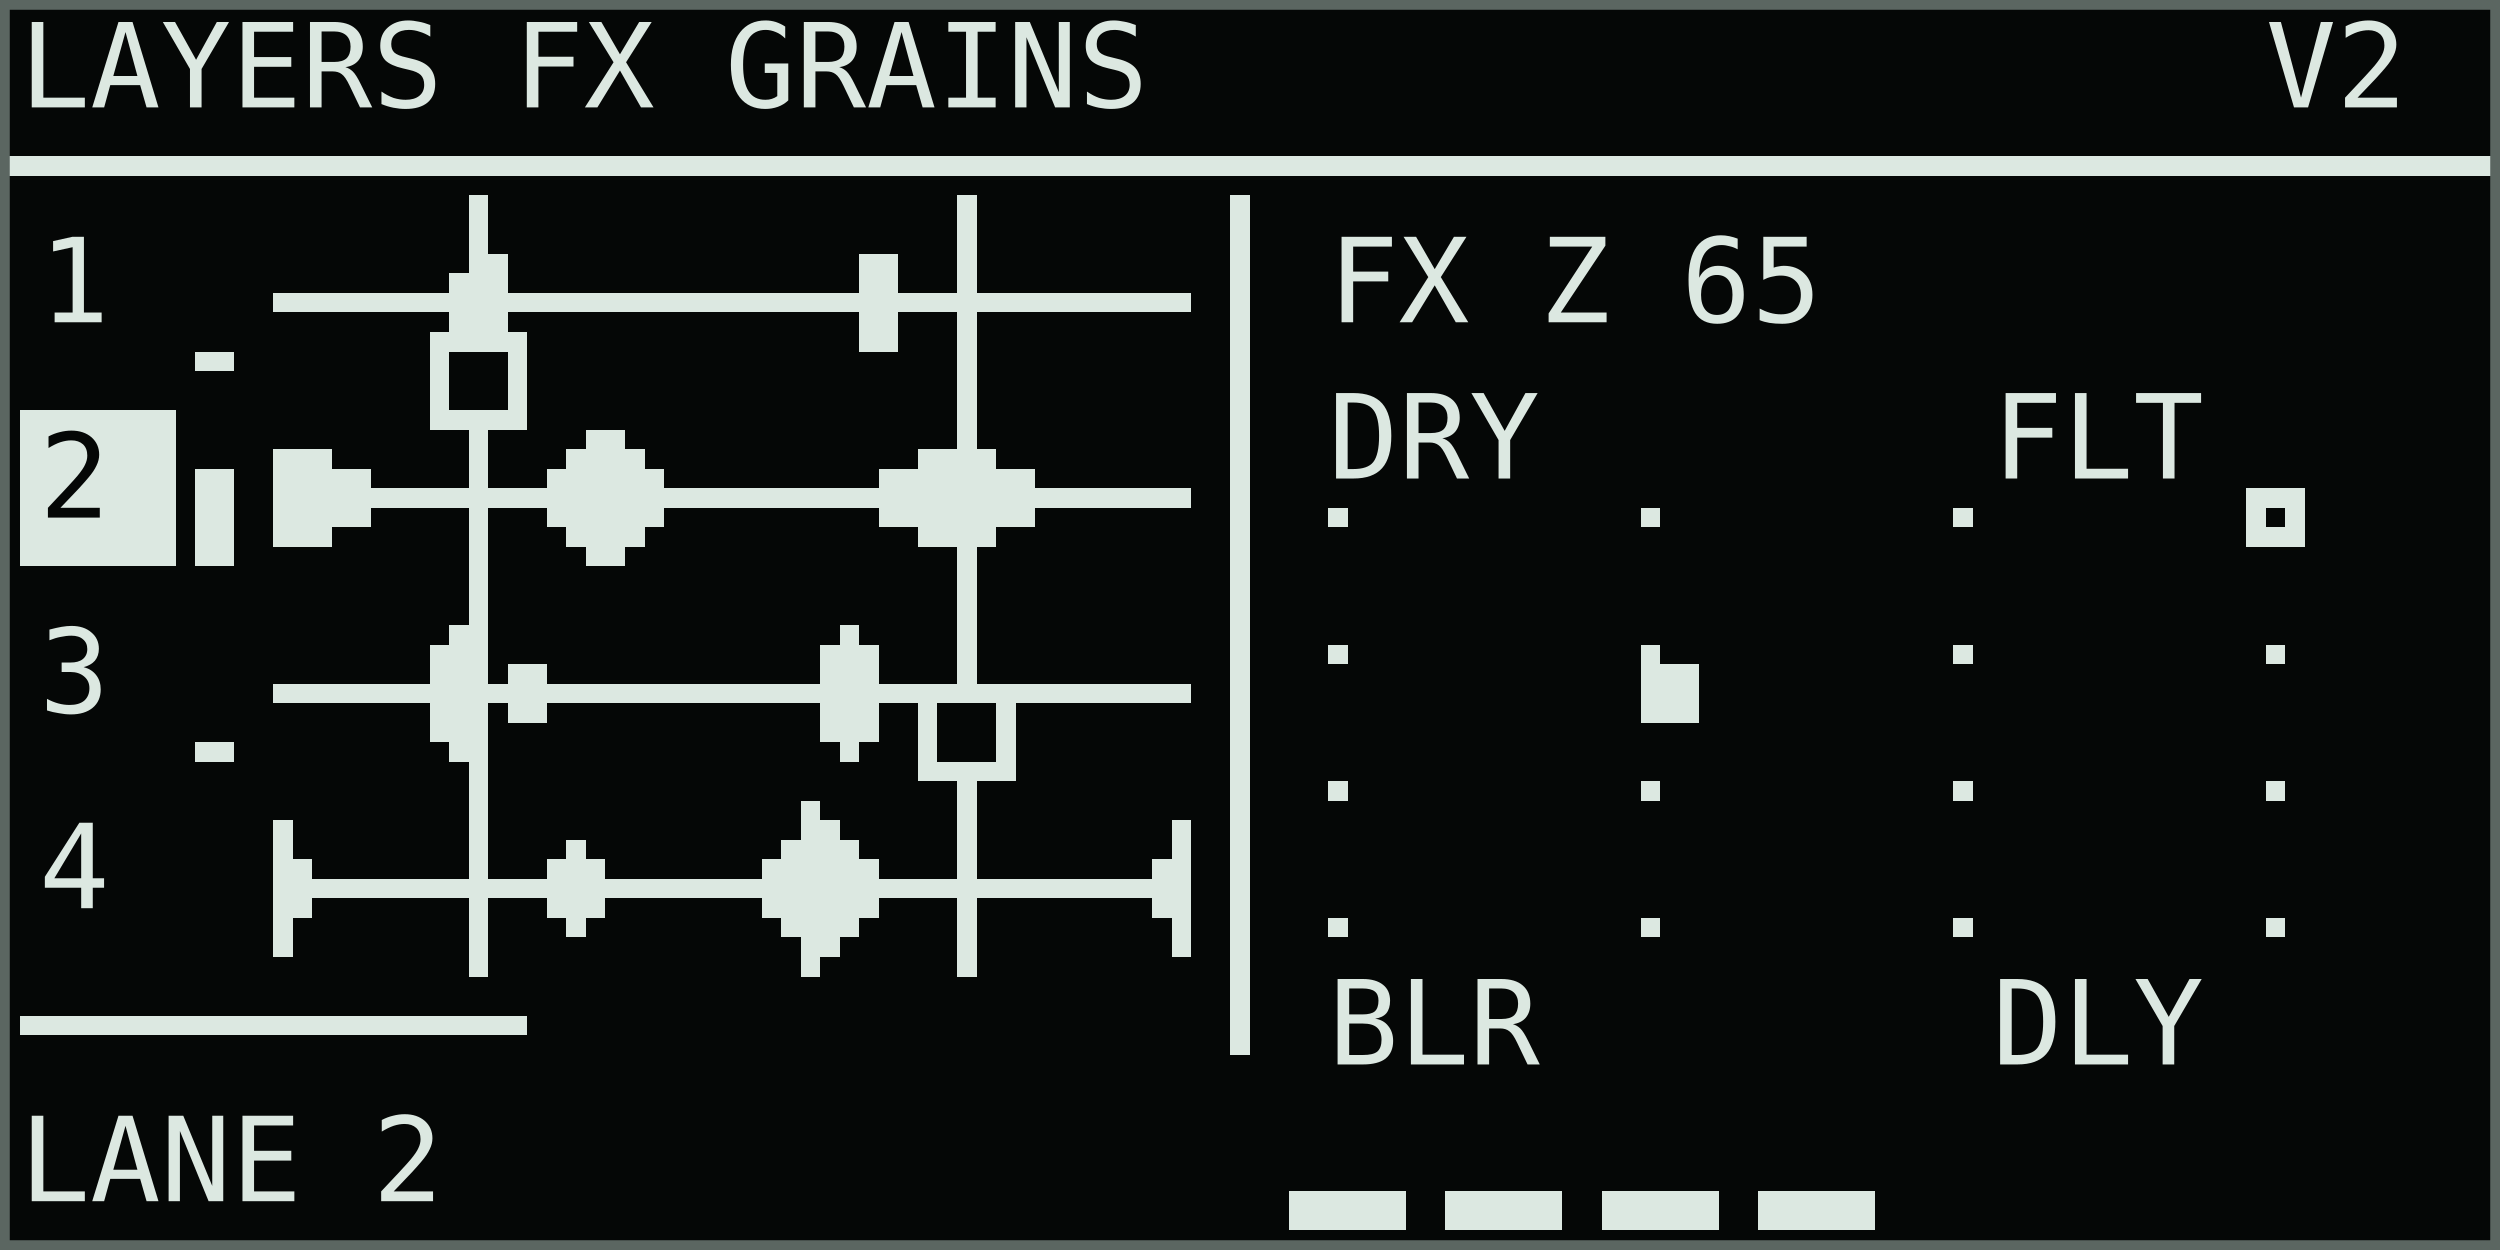
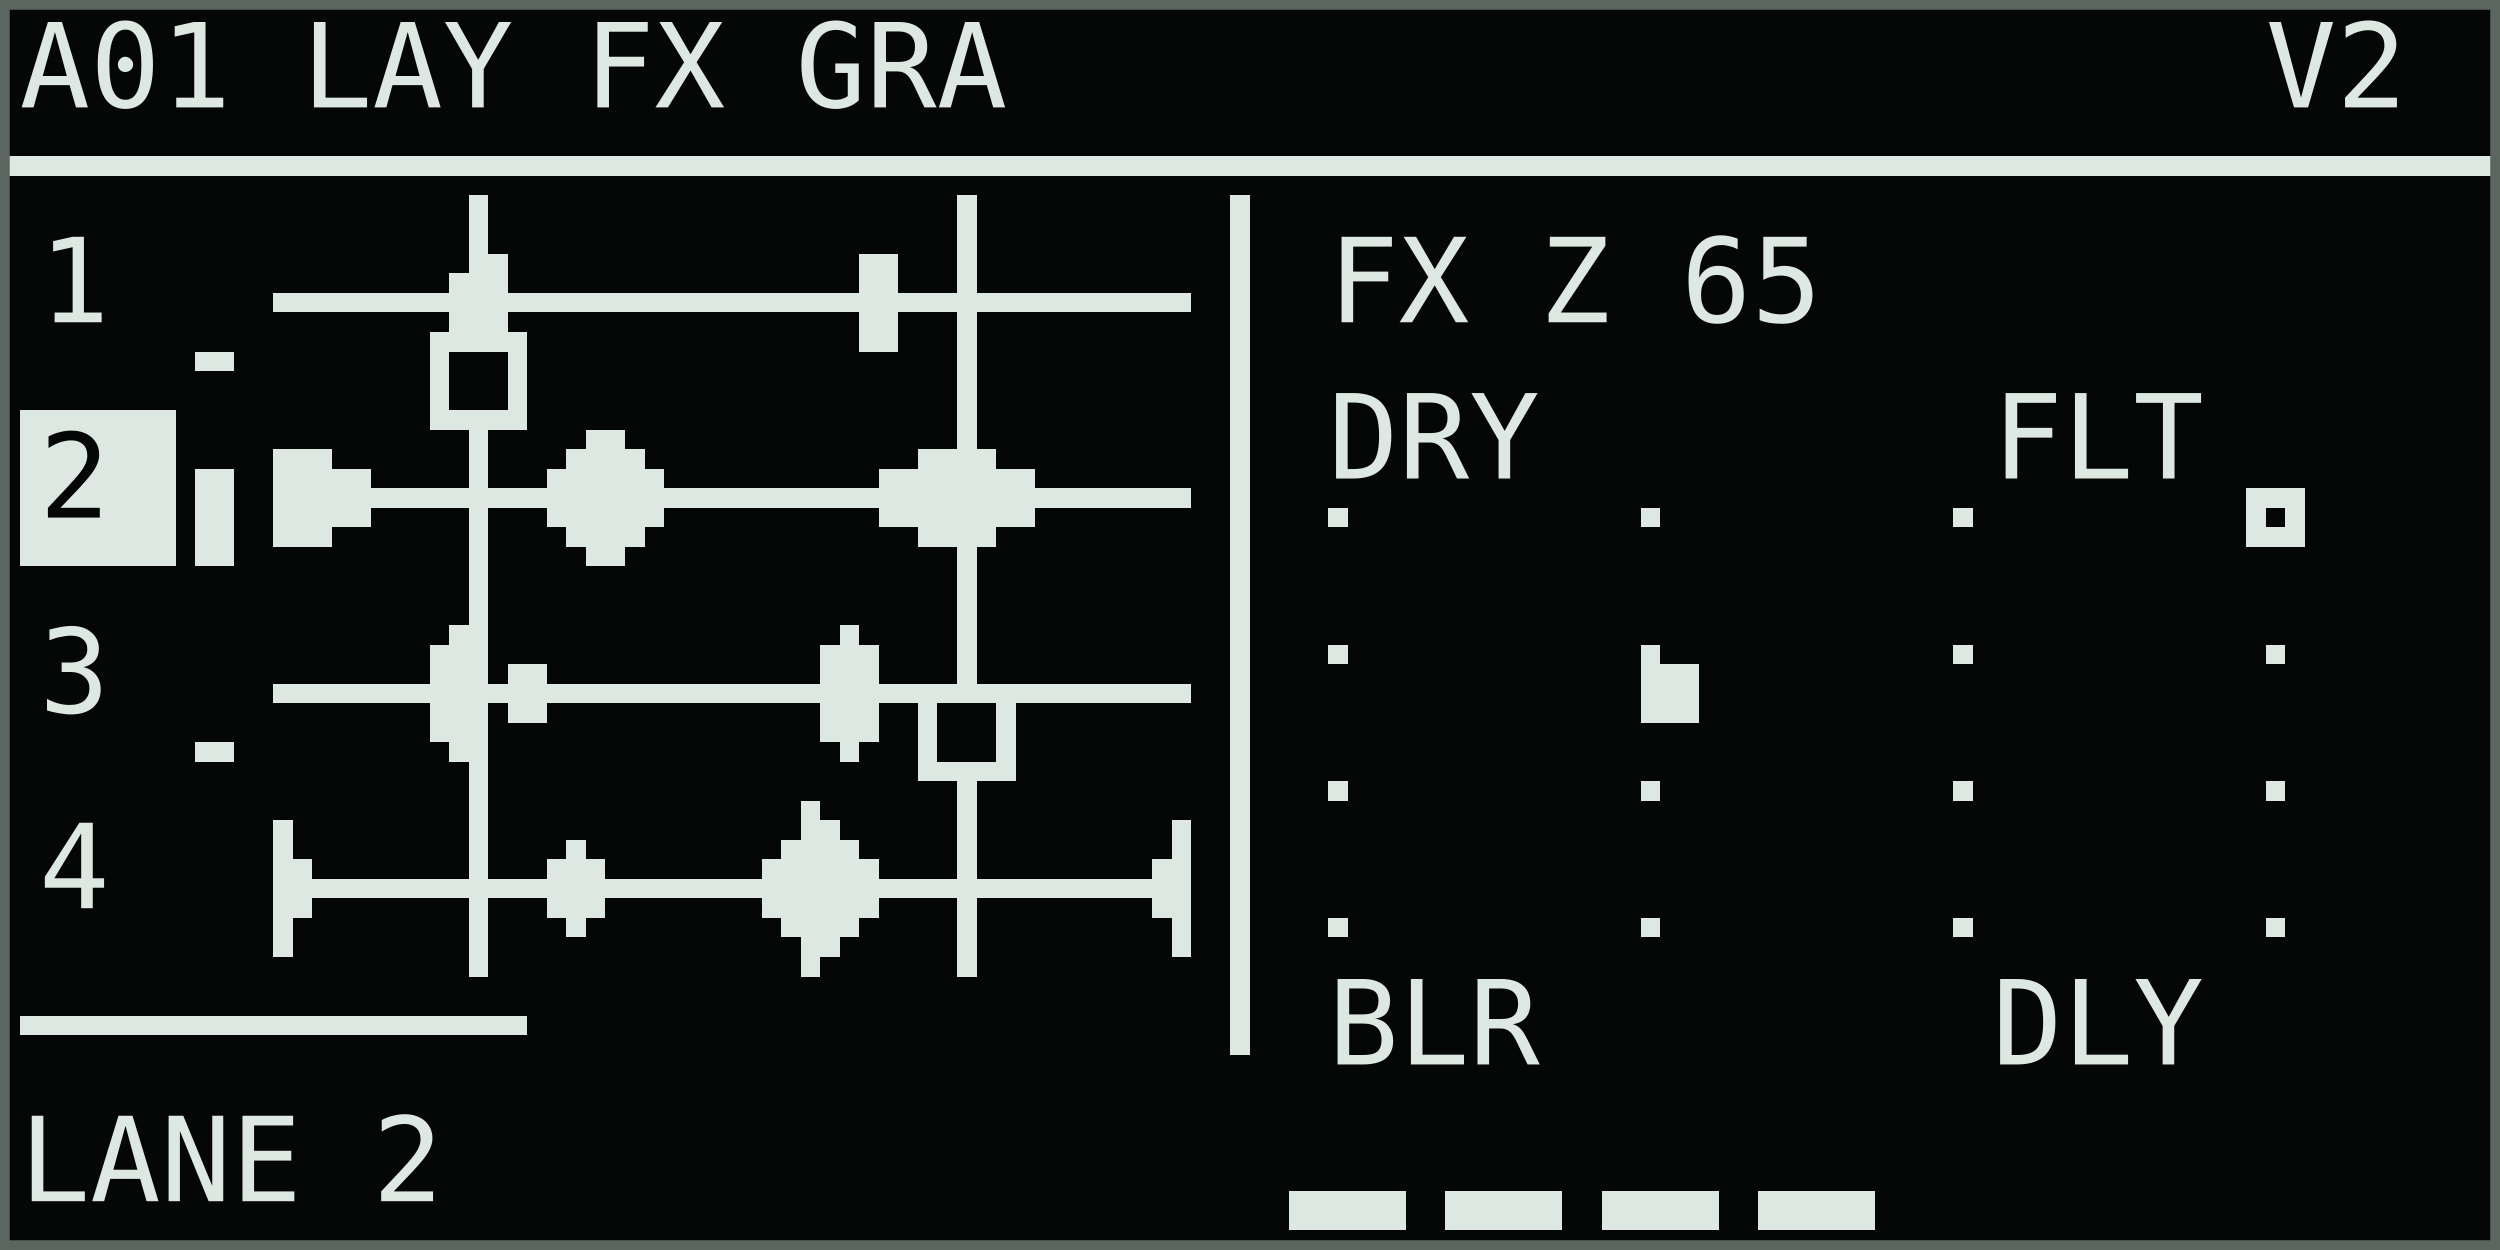
<svg xmlns="http://www.w3.org/2000/svg" width="768" height="384" viewBox="0 0 128 64" role="img" aria-labelledby="title desc">
  <rect width="128" height="64" fill="#050706" />
  <g shape-rendering="crispEdges" font-family="DejaVu Sans Mono, IBM Plex Mono, monospace" font-size="6" font-style="normal" font-weight="400" text-rendering="geometricPrecision">
    <rect x="63" y="10" width="1" height="44" fill="#dce8e1" />
    <rect x="0" y="0" width="128" height="10" fill="#050706" />
-     <text x="1" y="5.5" fill="#dce8e1">LAYERS FX GRAINS</text>
+     <text x="1" y="5.5" fill="#dce8e1">A01 LAY FX GRA</text>
    <text x="116" y="5.5" fill="#dce8e1">V2</text>
    <rect x="0" y="8" width="128" height="1" fill="#dce8e1" />
    <rect x="0" y="10" width="12" height="40" fill="#050706" />
    <text x="2" y="16.5" fill="#dce8e1">1</text>
    <rect x="10" y="18" width="2" height="1" fill="#dce8e1" />
    <rect x="1" y="21" width="8" height="8" fill="#dce8e1" />
    <text x="2" y="26.5" fill="#050706">2</text>
    <rect x="10" y="24" width="2" height="5" fill="#dce8e1" />
    <text x="2" y="36.5" fill="#dce8e1">3</text>
    <rect x="10" y="38" width="2" height="1" fill="#dce8e1" />
    <text x="2" y="46.5" fill="#dce8e1">4</text>
    <rect x="14" y="15" width="1" height="1" fill="#dce8e1" />
    <rect x="14" y="23" width="1" height="5" fill="#dce8e1" />
    <rect x="14" y="35" width="1" height="1" fill="#dce8e1" />
    <rect x="14" y="42" width="1" height="7" fill="#dce8e1" />
    <rect x="15" y="15" width="1" height="1" fill="#dce8e1" />
    <rect x="15" y="23" width="1" height="5" fill="#dce8e1" />
    <rect x="15" y="35" width="1" height="1" fill="#dce8e1" />
    <rect x="15" y="44" width="1" height="3" fill="#dce8e1" />
    <rect x="16" y="15" width="1" height="1" fill="#dce8e1" />
    <rect x="16" y="23" width="1" height="5" fill="#dce8e1" />
    <rect x="16" y="35" width="1" height="1" fill="#dce8e1" />
    <rect x="16" y="45" width="1" height="1" fill="#dce8e1" />
    <rect x="17" y="15" width="1" height="1" fill="#dce8e1" />
    <rect x="17" y="24" width="1" height="3" fill="#dce8e1" />
    <rect x="17" y="35" width="1" height="1" fill="#dce8e1" />
    <rect x="17" y="45" width="1" height="1" fill="#dce8e1" />
    <rect x="18" y="15" width="1" height="1" fill="#dce8e1" />
    <rect x="18" y="24" width="1" height="3" fill="#dce8e1" />
    <rect x="18" y="35" width="1" height="1" fill="#dce8e1" />
    <rect x="18" y="45" width="1" height="1" fill="#dce8e1" />
    <rect x="19" y="15" width="1" height="1" fill="#dce8e1" />
    <rect x="19" y="25" width="1" height="1" fill="#dce8e1" />
    <rect x="19" y="35" width="1" height="1" fill="#dce8e1" />
    <rect x="19" y="45" width="1" height="1" fill="#dce8e1" />
    <rect x="20" y="15" width="1" height="1" fill="#dce8e1" />
    <rect x="20" y="25" width="1" height="1" fill="#dce8e1" />
    <rect x="20" y="35" width="1" height="1" fill="#dce8e1" />
    <rect x="20" y="45" width="1" height="1" fill="#dce8e1" />
    <rect x="21" y="15" width="1" height="1" fill="#dce8e1" />
    <rect x="21" y="25" width="1" height="1" fill="#dce8e1" />
    <rect x="21" y="35" width="1" height="1" fill="#dce8e1" />
    <rect x="21" y="45" width="1" height="1" fill="#dce8e1" />
    <rect x="22" y="15" width="1" height="1" fill="#dce8e1" />
    <rect x="22" y="17" width="1" height="5" fill="#dce8e1" />
    <rect x="22" y="25" width="1" height="1" fill="#dce8e1" />
    <rect x="22" y="33" width="1" height="5" fill="#dce8e1" />
    <rect x="22" y="45" width="1" height="1" fill="#dce8e1" />
    <rect x="23" y="14" width="1" height="4" fill="#dce8e1" />
    <rect x="23" y="21" width="1" height="1" fill="#dce8e1" />
    <rect x="23" y="25" width="1" height="1" fill="#dce8e1" />
    <rect x="23" y="32" width="1" height="7" fill="#dce8e1" />
    <rect x="23" y="45" width="1" height="1" fill="#dce8e1" />
    <rect x="24" y="10" width="1" height="8" fill="#dce8e1" />
    <rect x="24" y="21" width="1" height="29" fill="#dce8e1" />
    <rect x="25" y="13" width="1" height="5" fill="#dce8e1" />
    <rect x="25" y="21" width="1" height="1" fill="#dce8e1" />
    <rect x="25" y="25" width="1" height="1" fill="#dce8e1" />
    <rect x="25" y="35" width="1" height="1" fill="#dce8e1" />
    <rect x="25" y="45" width="1" height="1" fill="#dce8e1" />
    <rect x="26" y="15" width="1" height="1" fill="#dce8e1" />
    <rect x="26" y="17" width="1" height="5" fill="#dce8e1" />
    <rect x="26" y="25" width="1" height="1" fill="#dce8e1" />
    <rect x="26" y="34" width="1" height="3" fill="#dce8e1" />
    <rect x="26" y="45" width="1" height="1" fill="#dce8e1" />
    <rect x="27" y="15" width="1" height="1" fill="#dce8e1" />
    <rect x="27" y="25" width="1" height="1" fill="#dce8e1" />
    <rect x="27" y="34" width="1" height="3" fill="#dce8e1" />
    <rect x="27" y="45" width="1" height="1" fill="#dce8e1" />
    <rect x="28" y="15" width="1" height="1" fill="#dce8e1" />
    <rect x="28" y="24" width="1" height="3" fill="#dce8e1" />
    <rect x="28" y="35" width="1" height="1" fill="#dce8e1" />
    <rect x="28" y="44" width="1" height="3" fill="#dce8e1" />
    <rect x="29" y="15" width="1" height="1" fill="#dce8e1" />
    <rect x="29" y="23" width="1" height="5" fill="#dce8e1" />
    <rect x="29" y="35" width="1" height="1" fill="#dce8e1" />
    <rect x="29" y="43" width="1" height="5" fill="#dce8e1" />
    <rect x="30" y="15" width="1" height="1" fill="#dce8e1" />
    <rect x="30" y="22" width="1" height="7" fill="#dce8e1" />
    <rect x="30" y="35" width="1" height="1" fill="#dce8e1" />
    <rect x="30" y="44" width="1" height="3" fill="#dce8e1" />
    <rect x="31" y="15" width="1" height="1" fill="#dce8e1" />
    <rect x="31" y="22" width="1" height="7" fill="#dce8e1" />
    <rect x="31" y="35" width="1" height="1" fill="#dce8e1" />
    <rect x="31" y="45" width="1" height="1" fill="#dce8e1" />
    <rect x="32" y="15" width="1" height="1" fill="#dce8e1" />
    <rect x="32" y="23" width="1" height="5" fill="#dce8e1" />
    <rect x="32" y="35" width="1" height="1" fill="#dce8e1" />
    <rect x="32" y="45" width="1" height="1" fill="#dce8e1" />
    <rect x="33" y="15" width="1" height="1" fill="#dce8e1" />
    <rect x="33" y="24" width="1" height="3" fill="#dce8e1" />
    <rect x="33" y="35" width="1" height="1" fill="#dce8e1" />
    <rect x="33" y="45" width="1" height="1" fill="#dce8e1" />
    <rect x="34" y="15" width="1" height="1" fill="#dce8e1" />
    <rect x="34" y="25" width="1" height="1" fill="#dce8e1" />
    <rect x="34" y="35" width="1" height="1" fill="#dce8e1" />
    <rect x="34" y="45" width="1" height="1" fill="#dce8e1" />
    <rect x="35" y="15" width="1" height="1" fill="#dce8e1" />
    <rect x="35" y="25" width="1" height="1" fill="#dce8e1" />
    <rect x="35" y="35" width="1" height="1" fill="#dce8e1" />
    <rect x="35" y="45" width="1" height="1" fill="#dce8e1" />
    <rect x="36" y="15" width="1" height="1" fill="#dce8e1" />
    <rect x="36" y="25" width="1" height="1" fill="#dce8e1" />
    <rect x="36" y="35" width="1" height="1" fill="#dce8e1" />
    <rect x="36" y="45" width="1" height="1" fill="#dce8e1" />
    <rect x="37" y="15" width="1" height="1" fill="#dce8e1" />
    <rect x="37" y="25" width="1" height="1" fill="#dce8e1" />
    <rect x="37" y="35" width="1" height="1" fill="#dce8e1" />
    <rect x="37" y="45" width="1" height="1" fill="#dce8e1" />
    <rect x="38" y="15" width="1" height="1" fill="#dce8e1" />
    <rect x="38" y="25" width="1" height="1" fill="#dce8e1" />
    <rect x="38" y="35" width="1" height="1" fill="#dce8e1" />
    <rect x="38" y="45" width="1" height="1" fill="#dce8e1" />
    <rect x="39" y="15" width="1" height="1" fill="#dce8e1" />
    <rect x="39" y="25" width="1" height="1" fill="#dce8e1" />
    <rect x="39" y="35" width="1" height="1" fill="#dce8e1" />
    <rect x="39" y="44" width="1" height="3" fill="#dce8e1" />
    <rect x="40" y="15" width="1" height="1" fill="#dce8e1" />
    <rect x="40" y="25" width="1" height="1" fill="#dce8e1" />
    <rect x="40" y="35" width="1" height="1" fill="#dce8e1" />
    <rect x="40" y="43" width="1" height="5" fill="#dce8e1" />
    <rect x="41" y="15" width="1" height="1" fill="#dce8e1" />
    <rect x="41" y="25" width="1" height="1" fill="#dce8e1" />
    <rect x="41" y="35" width="1" height="1" fill="#dce8e1" />
    <rect x="41" y="41" width="1" height="9" fill="#dce8e1" />
    <rect x="42" y="15" width="1" height="1" fill="#dce8e1" />
    <rect x="42" y="25" width="1" height="1" fill="#dce8e1" />
    <rect x="42" y="33" width="1" height="5" fill="#dce8e1" />
    <rect x="42" y="42" width="1" height="7" fill="#dce8e1" />
    <rect x="43" y="15" width="1" height="1" fill="#dce8e1" />
    <rect x="43" y="25" width="1" height="1" fill="#dce8e1" />
    <rect x="43" y="32" width="1" height="7" fill="#dce8e1" />
    <rect x="43" y="43" width="1" height="5" fill="#dce8e1" />
    <rect x="44" y="13" width="1" height="5" fill="#dce8e1" />
    <rect x="44" y="25" width="1" height="1" fill="#dce8e1" />
    <rect x="44" y="33" width="1" height="5" fill="#dce8e1" />
    <rect x="44" y="44" width="1" height="3" fill="#dce8e1" />
    <rect x="45" y="13" width="1" height="5" fill="#dce8e1" />
    <rect x="45" y="24" width="1" height="3" fill="#dce8e1" />
    <rect x="45" y="35" width="1" height="1" fill="#dce8e1" />
    <rect x="45" y="45" width="1" height="1" fill="#dce8e1" />
    <rect x="46" y="15" width="1" height="1" fill="#dce8e1" />
    <rect x="46" y="24" width="1" height="3" fill="#dce8e1" />
    <rect x="46" y="35" width="1" height="1" fill="#dce8e1" />
    <rect x="46" y="45" width="1" height="1" fill="#dce8e1" />
    <rect x="47" y="15" width="1" height="1" fill="#dce8e1" />
    <rect x="47" y="23" width="1" height="5" fill="#dce8e1" />
    <rect x="47" y="35" width="1" height="5" fill="#dce8e1" />
    <rect x="47" y="45" width="1" height="1" fill="#dce8e1" />
    <rect x="48" y="15" width="1" height="1" fill="#dce8e1" />
    <rect x="48" y="23" width="1" height="5" fill="#dce8e1" />
    <rect x="48" y="35" width="1" height="1" fill="#dce8e1" />
    <rect x="48" y="39" width="1" height="1" fill="#dce8e1" />
    <rect x="48" y="45" width="1" height="1" fill="#dce8e1" />
    <rect x="49" y="10" width="1" height="26" fill="#dce8e1" />
    <rect x="49" y="39" width="1" height="11" fill="#dce8e1" />
    <rect x="50" y="15" width="1" height="1" fill="#dce8e1" />
    <rect x="50" y="23" width="1" height="5" fill="#dce8e1" />
    <rect x="50" y="35" width="1" height="1" fill="#dce8e1" />
    <rect x="50" y="39" width="1" height="1" fill="#dce8e1" />
    <rect x="50" y="45" width="1" height="1" fill="#dce8e1" />
    <rect x="51" y="15" width="1" height="1" fill="#dce8e1" />
    <rect x="51" y="24" width="1" height="3" fill="#dce8e1" />
    <rect x="51" y="35" width="1" height="5" fill="#dce8e1" />
    <rect x="51" y="45" width="1" height="1" fill="#dce8e1" />
    <rect x="52" y="15" width="1" height="1" fill="#dce8e1" />
    <rect x="52" y="24" width="1" height="3" fill="#dce8e1" />
    <rect x="52" y="35" width="1" height="1" fill="#dce8e1" />
    <rect x="52" y="45" width="1" height="1" fill="#dce8e1" />
    <rect x="53" y="15" width="1" height="1" fill="#dce8e1" />
    <rect x="53" y="25" width="1" height="1" fill="#dce8e1" />
    <rect x="53" y="35" width="1" height="1" fill="#dce8e1" />
    <rect x="53" y="45" width="1" height="1" fill="#dce8e1" />
    <rect x="54" y="15" width="1" height="1" fill="#dce8e1" />
    <rect x="54" y="25" width="1" height="1" fill="#dce8e1" />
    <rect x="54" y="35" width="1" height="1" fill="#dce8e1" />
    <rect x="54" y="45" width="1" height="1" fill="#dce8e1" />
    <rect x="55" y="15" width="1" height="1" fill="#dce8e1" />
    <rect x="55" y="25" width="1" height="1" fill="#dce8e1" />
    <rect x="55" y="35" width="1" height="1" fill="#dce8e1" />
    <rect x="55" y="45" width="1" height="1" fill="#dce8e1" />
    <rect x="56" y="15" width="1" height="1" fill="#dce8e1" />
    <rect x="56" y="25" width="1" height="1" fill="#dce8e1" />
    <rect x="56" y="35" width="1" height="1" fill="#dce8e1" />
    <rect x="56" y="45" width="1" height="1" fill="#dce8e1" />
    <rect x="57" y="15" width="1" height="1" fill="#dce8e1" />
    <rect x="57" y="25" width="1" height="1" fill="#dce8e1" />
    <rect x="57" y="35" width="1" height="1" fill="#dce8e1" />
    <rect x="57" y="45" width="1" height="1" fill="#dce8e1" />
    <rect x="58" y="15" width="1" height="1" fill="#dce8e1" />
    <rect x="58" y="25" width="1" height="1" fill="#dce8e1" />
    <rect x="58" y="35" width="1" height="1" fill="#dce8e1" />
    <rect x="58" y="45" width="1" height="1" fill="#dce8e1" />
    <rect x="59" y="15" width="1" height="1" fill="#dce8e1" />
    <rect x="59" y="25" width="1" height="1" fill="#dce8e1" />
    <rect x="59" y="35" width="1" height="1" fill="#dce8e1" />
    <rect x="59" y="44" width="1" height="3" fill="#dce8e1" />
    <rect x="60" y="15" width="1" height="1" fill="#dce8e1" />
    <rect x="60" y="25" width="1" height="1" fill="#dce8e1" />
    <rect x="60" y="35" width="1" height="1" fill="#dce8e1" />
    <rect x="60" y="42" width="1" height="7" fill="#dce8e1" />
    <rect x="66" y="10" width="62" height="54" fill="#050706" />
    <text x="68" y="16.5" fill="#dce8e1">FX Z 65</text>
    <text x="68" y="24.5" fill="#dce8e1">DRY</text>
    <text x="102" y="24.5" fill="#dce8e1">FLT</text>
    <text x="68" y="54.5" fill="#dce8e1">BLR</text>
    <text x="102" y="54.5" fill="#dce8e1">DLY</text>
    <rect x="68" y="26" width="1" height="1" fill="#dce8e1" />
    <rect x="84" y="26" width="1" height="1" fill="#dce8e1" />
    <rect x="100" y="26" width="1" height="1" fill="#dce8e1" />
    <rect x="116" y="26" width="1" height="1" fill="#dce8e1" />
    <rect x="68" y="33" width="1" height="1" fill="#dce8e1" />
    <rect x="84" y="33" width="1" height="1" fill="#dce8e1" />
    <rect x="100" y="33" width="1" height="1" fill="#dce8e1" />
    <rect x="116" y="33" width="1" height="1" fill="#dce8e1" />
    <rect x="68" y="40" width="1" height="1" fill="#dce8e1" />
    <rect x="84" y="40" width="1" height="1" fill="#dce8e1" />
    <rect x="100" y="40" width="1" height="1" fill="#dce8e1" />
    <rect x="116" y="40" width="1" height="1" fill="#dce8e1" />
    <rect x="68" y="47" width="1" height="1" fill="#dce8e1" />
    <rect x="84" y="47" width="1" height="1" fill="#dce8e1" />
    <rect x="100" y="47" width="1" height="1" fill="#dce8e1" />
    <rect x="116" y="47" width="1" height="1" fill="#dce8e1" />
    <rect x="115" y="25" width="3" height="3" fill="#dce8e1" />
    <rect x="116" y="26" width="1" height="1" fill="#050706" />
    <rect x="84" y="34" width="3" height="3" fill="#dce8e1" />
    <rect x="66" y="62" width="6" height="1" fill="#dce8e1" />
    <rect x="66" y="61" width="6" height="2" fill="#dce8e1" />
    <rect x="74" y="62" width="6" height="1" fill="#dce8e1" />
    <rect x="74" y="61" width="6" height="2" fill="#dce8e1" />
    <rect x="82" y="62" width="6" height="1" fill="#dce8e1" />
    <rect x="82" y="61" width="6" height="2" fill="#dce8e1" />
    <rect x="90" y="62" width="6" height="1" fill="#dce8e1" />
    <rect x="90" y="61" width="6" height="2" fill="#dce8e1" />
    <rect x="0" y="51" width="63" height="13" fill="#050706" />
    <rect x="1" y="52" width="26" height="1" fill="#dce8e1" />
    <text x="1" y="61.5" fill="#dce8e1">LANE 2</text>
  </g>
  <rect x="0.25" y="0.25" width="127.5" height="63.5" fill="none" stroke="#5b6661" stroke-width="0.5" />
</svg>
